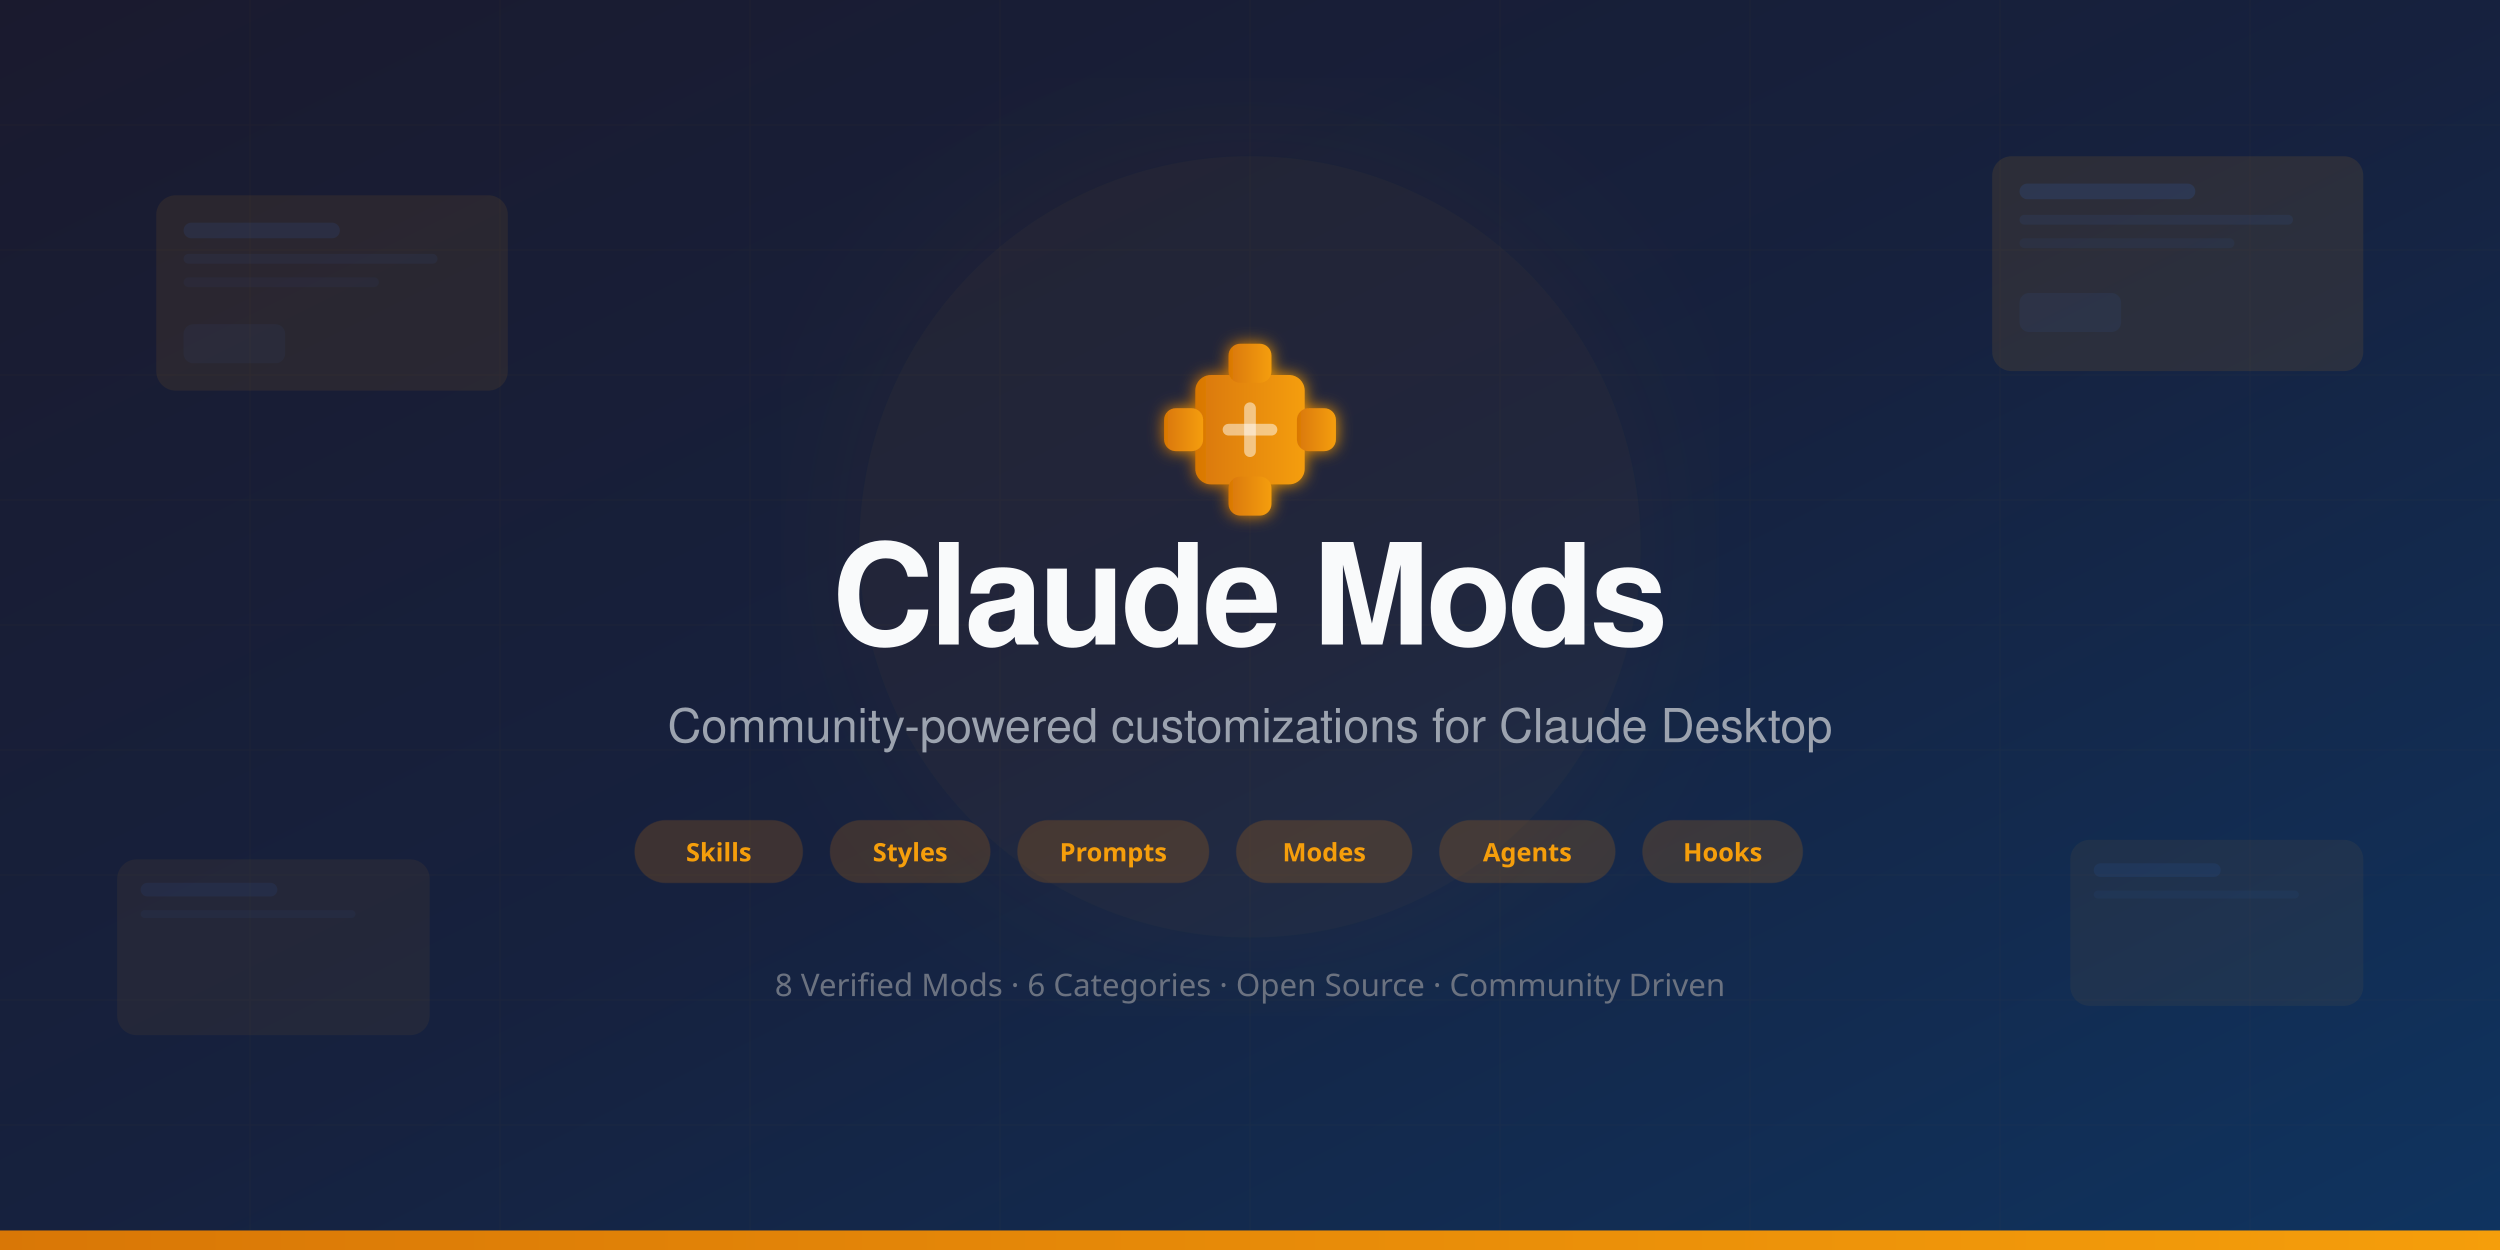
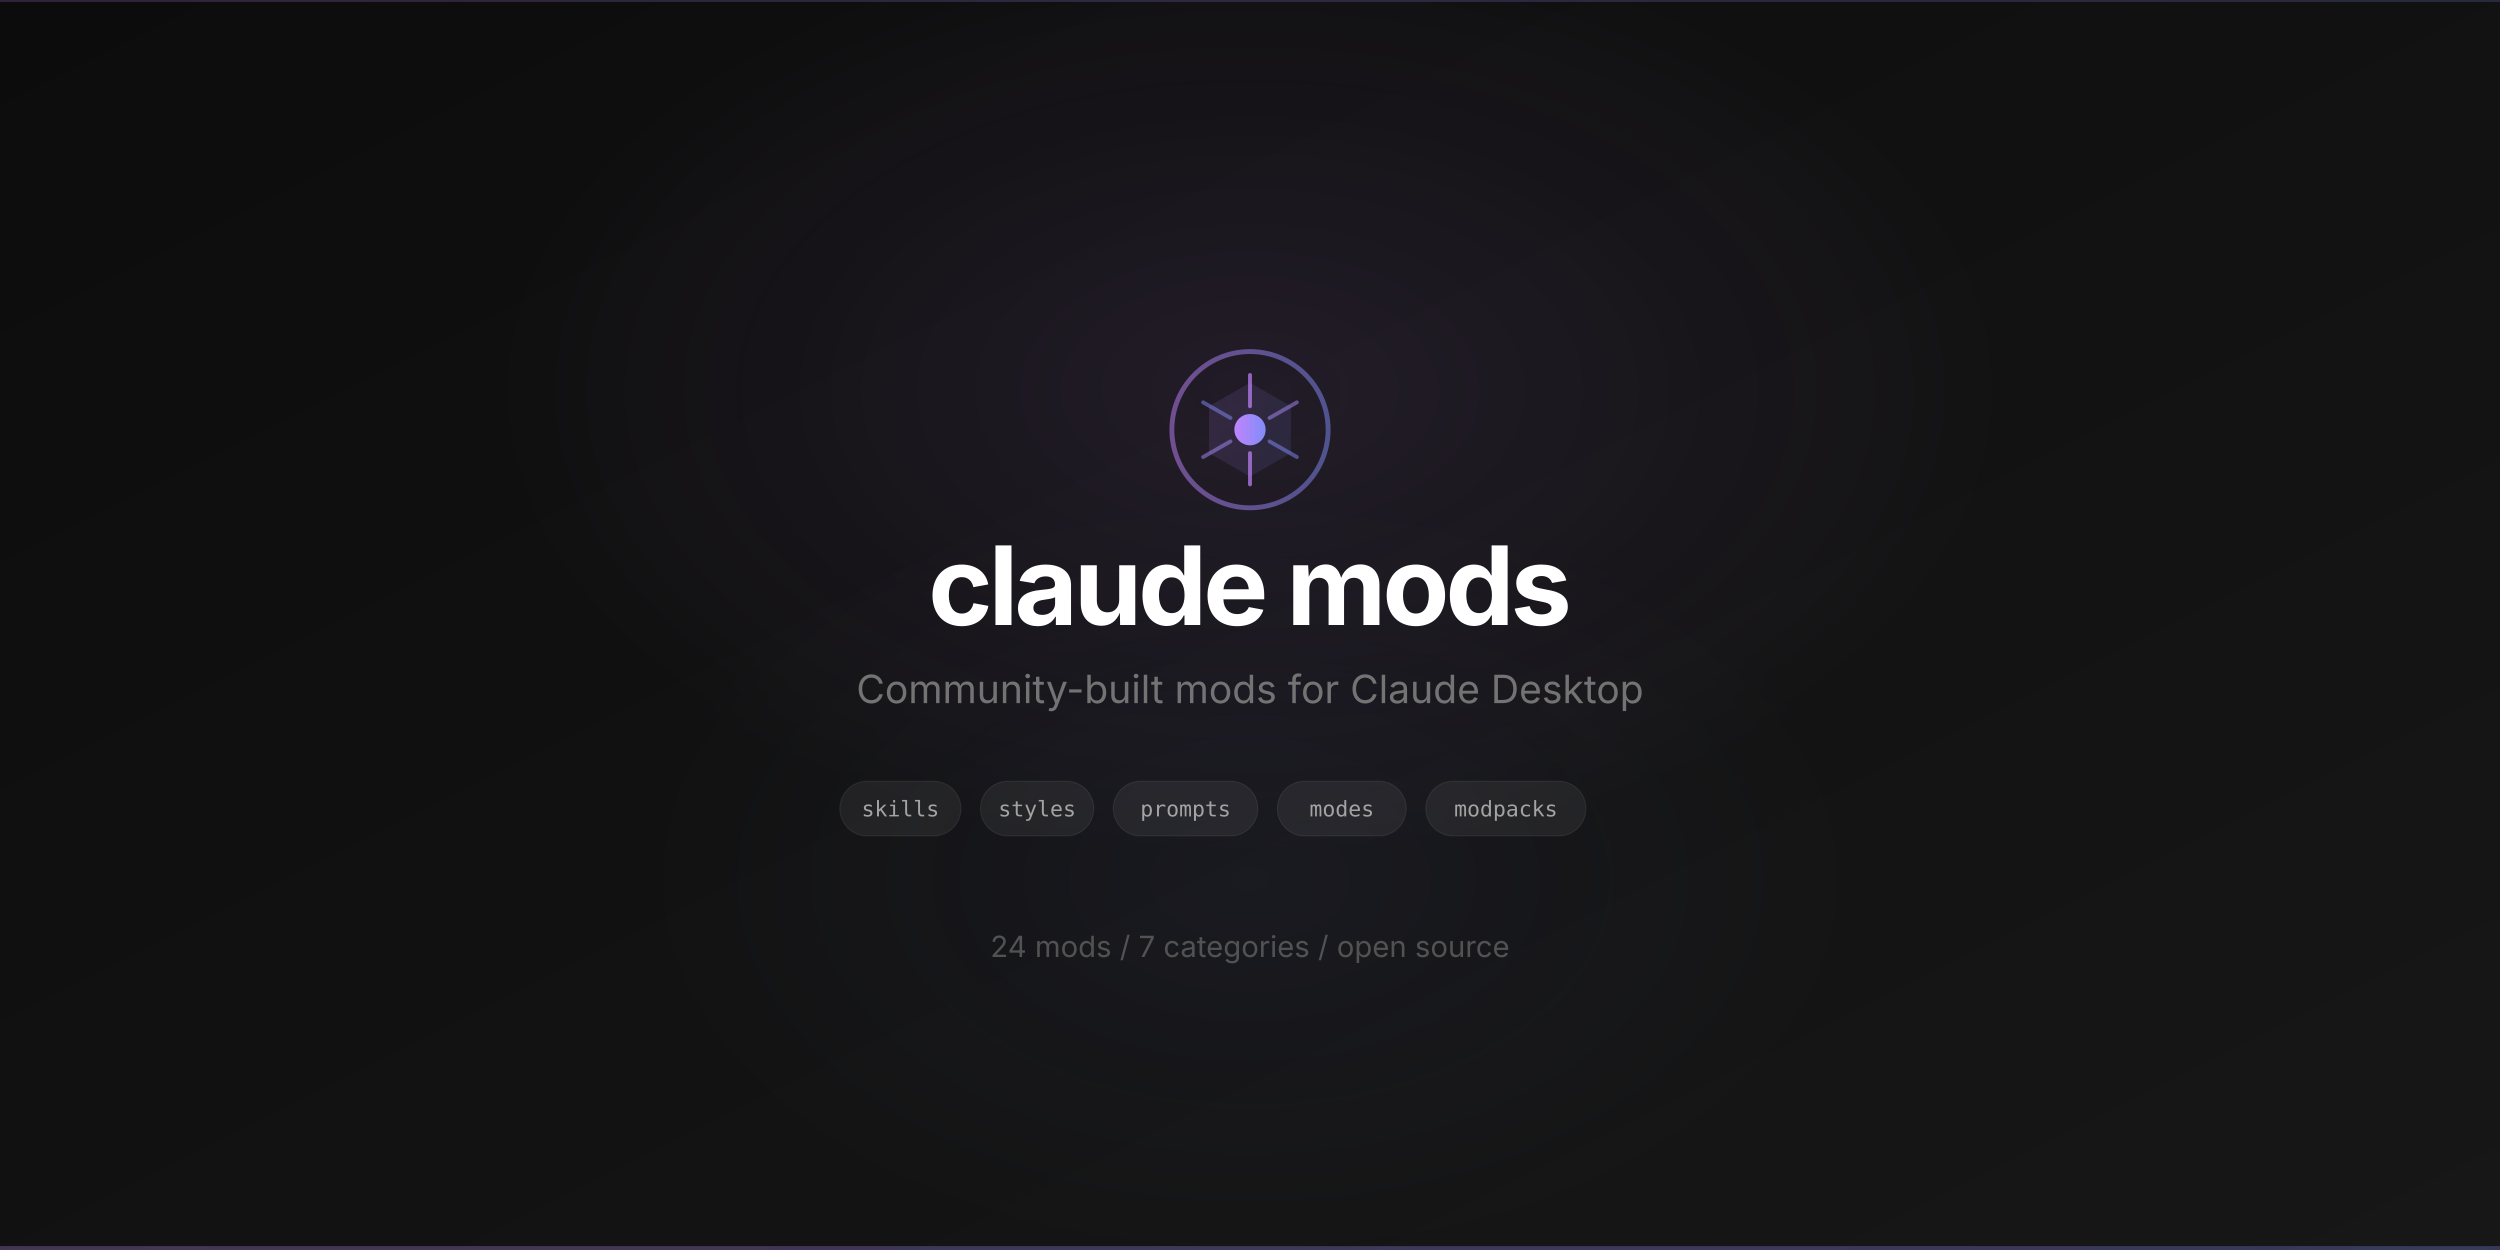
<svg xmlns="http://www.w3.org/2000/svg" viewBox="0 0 1280 640" width="1280" height="640">
  <defs>
-     <linearGradient id="bg2" x1="0%" y1="0%" x2="100%" y2="100%">
-       <stop offset="0%" style="stop-color:#1a1a2e" />
-       <stop offset="50%" style="stop-color:#16213e" />
-       <stop offset="100%" style="stop-color:#0f3460" />
+     <linearGradient id="spBg" x1="0%" y1="0%" x2="100%" y2="100%">
+       <stop offset="0%" stop-color="#0c0c0c" />
+       <stop offset="100%" stop-color="#171717" />
    </linearGradient>
-     <linearGradient id="accent2" x1="0%" y1="0%" x2="100%" y2="0%">
-       <stop offset="0%" style="stop-color:#D97706" />
-       <stop offset="100%" style="stop-color:#F59E0B" />
+     <linearGradient id="spAccent" x1="0%" y1="0%" x2="100%" y2="0%">
+       <stop offset="0%" stop-color="#c084fc" />
+       <stop offset="100%" stop-color="#818cf8" />
    </linearGradient>
-     <filter id="glow2">
-       <feGaussianBlur stdDeviation="4" result="coloredBlur" />
-       <feMerge>
-         <feMergeNode in="coloredBlur" />
-         <feMergeNode in="SourceGraphic" />
-       </feMerge>
-     </filter>
-     <filter id="bigGlow">
-       <feGaussianBlur stdDeviation="40" result="coloredBlur" />
-       <feMerge>
-         <feMergeNode in="coloredBlur" />
-         <feMergeNode in="SourceGraphic" />
-       </feMerge>
-     </filter>
+     <radialGradient id="spGlow1" cx="50%" cy="40%" r="40%">
+       <stop offset="0%" stop-color="#c084fc" stop-opacity="0.1" />
+       <stop offset="100%" stop-color="#c084fc" stop-opacity="0" />
+     </radialGradient>
+     <radialGradient id="spGlow2" cx="50%" cy="60%" r="40%">
+       <stop offset="0%" stop-color="#818cf8" stop-opacity="0.06" />
+       <stop offset="100%" stop-color="#818cf8" stop-opacity="0" />
+     </radialGradient>
  </defs>
-   <rect width="1280" height="640" fill="url(#bg2)" />
-   <circle cx="640" cy="280" r="200" fill="#F59E0B" opacity="0.05" filter="url(#bigGlow)" />
-   <g opacity="0.03" stroke="#F59E0B" stroke-width="0.5">
-     <line x1="0" y1="64" x2="1280" y2="64" />
-     <line x1="0" y1="128" x2="1280" y2="128" />
-     <line x1="0" y1="192" x2="1280" y2="192" />
-     <line x1="0" y1="256" x2="1280" y2="256" />
-     <line x1="0" y1="320" x2="1280" y2="320" />
-     <line x1="0" y1="384" x2="1280" y2="384" />
-     <line x1="0" y1="448" x2="1280" y2="448" />
-     <line x1="0" y1="512" x2="1280" y2="512" />
-     <line x1="0" y1="576" x2="1280" y2="576" />
-     <line x1="128" y1="0" x2="128" y2="640" />
-     <line x1="256" y1="0" x2="256" y2="640" />
-     <line x1="384" y1="0" x2="384" y2="640" />
-     <line x1="512" y1="0" x2="512" y2="640" />
-     <line x1="640" y1="0" x2="640" y2="640" />
-     <line x1="768" y1="0" x2="768" y2="640" />
-     <line x1="896" y1="0" x2="896" y2="640" />
-     <line x1="1024" y1="0" x2="1024" y2="640" />
-     <line x1="1152" y1="0" x2="1152" y2="640" />
+   <rect width="1280" height="640" fill="url(#spBg)" />
+   <ellipse cx="640" cy="260" rx="500" ry="300" fill="url(#spGlow1)" />
+   <ellipse cx="640" cy="400" rx="400" ry="250" fill="url(#spGlow2)" />
+   <rect y="0" width="1280" height="1" fill="url(#spAccent)" opacity="0.2" />
+   <g transform="translate(640, 220)">
+     <circle cx="0" cy="0" r="40" fill="none" stroke="url(#spAccent)" stroke-width="2.5" opacity="0.5" />
+     <polygon points="0,-24 21,-12 21,12 0,24 -21,12 -21,-12" fill="url(#spAccent)" opacity="0.12" />
+     <circle cx="0" cy="0" r="8" fill="url(#spAccent)" />
+     <line x1="0" y1="-12" x2="0" y2="-28" stroke="#c084fc" stroke-width="2" stroke-linecap="round" opacity="0.7" />
+     <line x1="10" y1="-6" x2="24" y2="-14" stroke="#a78bfa" stroke-width="2" stroke-linecap="round" opacity="0.5" />
+     <line x1="10" y1="6" x2="24" y2="14" stroke="#818cf8" stroke-width="2" stroke-linecap="round" opacity="0.5" />
+     <line x1="0" y1="12" x2="0" y2="28" stroke="#c084fc" stroke-width="2" stroke-linecap="round" opacity="0.7" />
+     <line x1="-10" y1="6" x2="-24" y2="14" stroke="#a78bfa" stroke-width="2" stroke-linecap="round" opacity="0.5" />
+     <line x1="-10" y1="-6" x2="-24" y2="-14" stroke="#818cf8" stroke-width="2" stroke-linecap="round" opacity="0.5" />
  </g>
-   <g transform="translate(80, 100)" opacity="0.08">
-     <rect width="180" height="100" rx="10" fill="#F59E0B" />
-     <rect x="14" y="14" width="80" height="8" rx="4" fill="white" />
-     <rect x="14" y="30" width="130" height="5" rx="2.5" fill="white" opacity="0.6" />
-     <rect x="14" y="42" width="100" height="5" rx="2.5" fill="white" opacity="0.4" />
-     <rect x="14" y="66" width="52" height="20" rx="5" fill="white" opacity="0.5" />
+   <text x="640" y="320" font-family="'SF Pro Display', 'Inter', system-ui, sans-serif" font-size="56" font-weight="700" fill="white" text-anchor="middle" letter-spacing="-2">claude mods</text>
+   <text x="640" y="360" font-family="'SF Pro Text', 'Inter', system-ui, sans-serif" font-size="20" fill="#737373" text-anchor="middle">Community-built mods for Claude Desktop</text>
+   <g transform="translate(640, 400)">
+     <rect x="-210" width="62" height="28" rx="14" fill="white" fill-opacity="0.06" stroke="white" stroke-opacity="0.08" stroke-width="0.5" />
+     <text x="-179" y="18" font-family="'SF Mono', monospace" font-size="11" fill="#a3a3a3" text-anchor="middle">skills</text>
+     <rect x="-138" width="58" height="28" rx="14" fill="white" fill-opacity="0.06" stroke="white" stroke-opacity="0.08" stroke-width="0.5" />
+     <text x="-109" y="18" font-family="'SF Mono', monospace" font-size="11" fill="#a3a3a3" text-anchor="middle">styles</text>
+     <rect x="-70" width="74" height="28" rx="14" fill="white" fill-opacity="0.06" stroke="white" stroke-opacity="0.08" stroke-width="0.5" />
+     <text x="-33" y="18" font-family="'SF Mono', monospace" font-size="11" fill="#a3a3a3" text-anchor="middle">prompts</text>
+     <rect x="14" width="66" height="28" rx="14" fill="white" fill-opacity="0.06" stroke="white" stroke-opacity="0.08" stroke-width="0.5" />
+     <text x="47" y="18" font-family="'SF Mono', monospace" font-size="11" fill="#a3a3a3" text-anchor="middle">modes</text>
+     <rect x="90" width="82" height="28" rx="14" fill="white" fill-opacity="0.06" stroke="white" stroke-opacity="0.08" stroke-width="0.5" />
+     <text x="131" y="18" font-family="'SF Mono', monospace" font-size="11" fill="#a3a3a3" text-anchor="middle">modpacks</text>
  </g>
-   <g transform="translate(1020, 80)" opacity="0.1">
-     <rect width="190" height="110" rx="10" fill="#F59E0B" />
-     <rect x="14" y="14" width="90" height="8" rx="4" fill="white" />
-     <rect x="14" y="30" width="140" height="5" rx="2.5" fill="white" opacity="0.6" />
-     <rect x="14" y="42" width="110" height="5" rx="2.5" fill="white" opacity="0.4" />
-     <rect x="14" y="70" width="52" height="20" rx="5" fill="white" opacity="0.5" />
-   </g>
-   <g transform="translate(60, 440)" opacity="0.06">
-     <rect width="160" height="90" rx="10" fill="#F59E0B" />
-     <rect x="12" y="12" width="70" height="7" rx="3.5" fill="white" />
-     <rect x="12" y="26" width="110" height="4" rx="2" fill="white" opacity="0.6" />
-   </g>
-   <g transform="translate(1060, 430)" opacity="0.06">
-     <rect width="150" height="85" rx="10" fill="#F59E0B" />
-     <rect x="12" y="12" width="65" height="7" rx="3.5" fill="white" />
-     <rect x="12" y="26" width="105" height="4" rx="2" fill="white" opacity="0.6" />
-   </g>
-   <g transform="translate(640, 220)" filter="url(#glow2)">
-     <rect x="-28" y="-28" width="56" height="56" rx="8" fill="url(#accent2)" />
-     <rect x="-11" y="-44" width="22" height="20" rx="6" fill="url(#accent2)" />
-     <rect x="24" y="-11" width="20" height="22" rx="6" fill="url(#accent2)" />
-     <rect x="-11" y="24" width="22" height="20" rx="6" fill="url(#accent2)" />
-     <rect x="-44" y="-11" width="20" height="22" rx="6" fill="url(#accent2)" />
-     <rect x="-3" y="-14" width="6" height="28" rx="3" fill="white" opacity="0.5" />
-     <rect x="-14" y="-3" width="28" height="6" rx="3" fill="white" opacity="0.5" />
-   </g>
-   <text x="640" y="330" font-family="system-ui, -apple-system, 'Segoe UI', Helvetica, Arial, sans-serif" font-size="72" font-weight="800" fill="#F9FAFB" text-anchor="middle" letter-spacing="-2">Claude Mods</text>
-   <text x="640" y="380" font-family="system-ui, -apple-system, 'Segoe UI', Helvetica, Arial, sans-serif" font-size="24" fill="#9CA3AF" text-anchor="middle">Community-powered customizations for Claude Desktop</text>
-   <g transform="translate(640, 420)">
-     <rect x="-315" y="0" width="86" height="32" rx="16" fill="#D97706" opacity="0.2" stroke="#D97706" stroke-width="0.5" stroke-opacity="0.4" />
-     <text x="-272" y="21" font-family="system-ui, sans-serif" font-size="13" fill="#F59E0B" text-anchor="middle" font-weight="600">Skills</text>
-     <rect x="-215" y="0" width="82" height="32" rx="16" fill="#D97706" opacity="0.2" stroke="#D97706" stroke-width="0.5" stroke-opacity="0.4" />
-     <text x="-174" y="21" font-family="system-ui, sans-serif" font-size="13" fill="#F59E0B" text-anchor="middle" font-weight="600">Styles</text>
-     <rect x="-119" y="0" width="98" height="32" rx="16" fill="#D97706" opacity="0.2" stroke="#D97706" stroke-width="0.5" stroke-opacity="0.4" />
-     <text x="-70" y="21" font-family="system-ui, sans-serif" font-size="13" fill="#F59E0B" text-anchor="middle" font-weight="600">Prompts</text>
-     <rect x="-7" y="0" width="90" height="32" rx="16" fill="#D97706" opacity="0.2" stroke="#D97706" stroke-width="0.5" stroke-opacity="0.4" />
-     <text x="38" y="21" font-family="system-ui, sans-serif" font-size="13" fill="#F59E0B" text-anchor="middle" font-weight="600">Modes</text>
-     <rect x="97" y="0" width="90" height="32" rx="16" fill="#D97706" opacity="0.2" stroke="#D97706" stroke-width="0.5" stroke-opacity="0.4" />
-     <text x="142" y="21" font-family="system-ui, sans-serif" font-size="13" fill="#F59E0B" text-anchor="middle" font-weight="600">Agents</text>
-     <rect x="201" y="0" width="82" height="32" rx="16" fill="#D97706" opacity="0.2" stroke="#D97706" stroke-width="0.5" stroke-opacity="0.4" />
-     <text x="242" y="21" font-family="system-ui, sans-serif" font-size="13" fill="#F59E0B" text-anchor="middle" font-weight="600">Hooks</text>
-   </g>
-   <text x="640" y="510" font-family="system-ui, sans-serif" font-size="16" fill="#6B7280" text-anchor="middle">8 Verified Mods  ·  6 Categories  ·  Open Source  ·  Community Driven</text>
-   <rect y="630" width="1280" height="10" fill="url(#accent2)" />
+   <text x="640" y="490" font-family="'SF Pro Text', 'Inter', system-ui, sans-serif" font-size="15" fill="#525252" text-anchor="middle">24 mods  /  7 categories  /  open source</text>
+   <rect y="638" width="1280" height="2" fill="url(#spAccent)" opacity="0.3" />
</svg>
